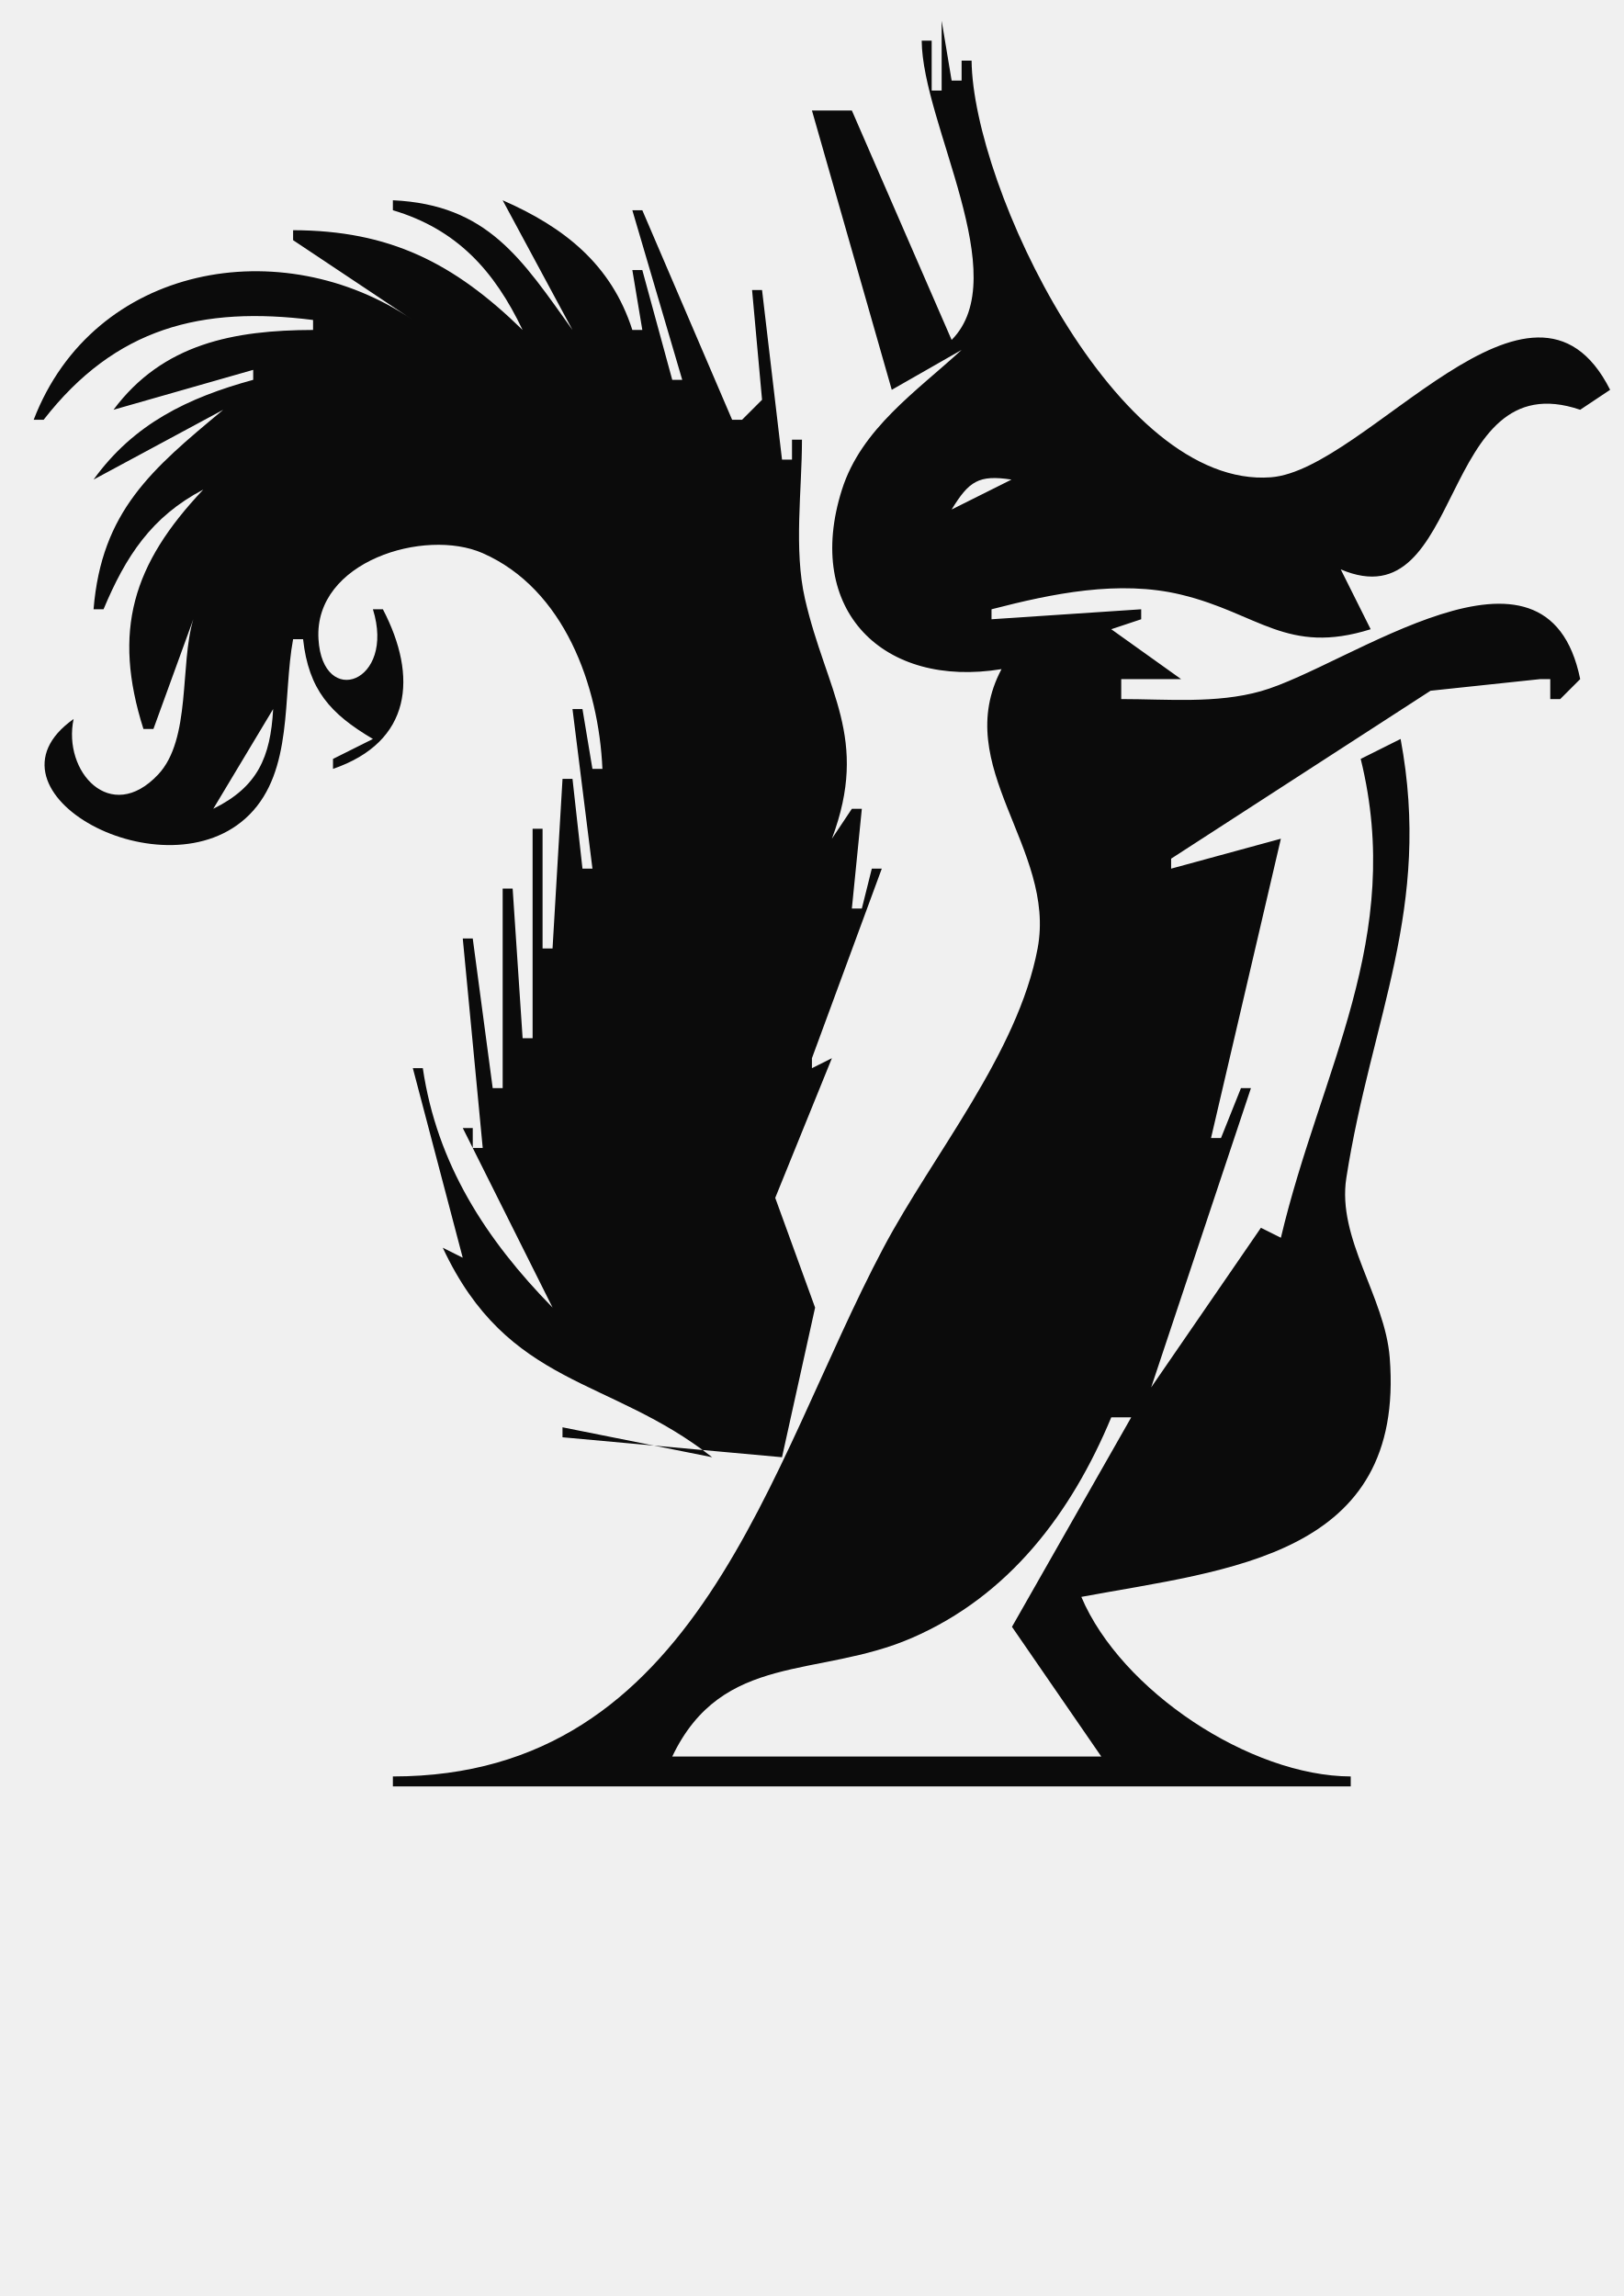
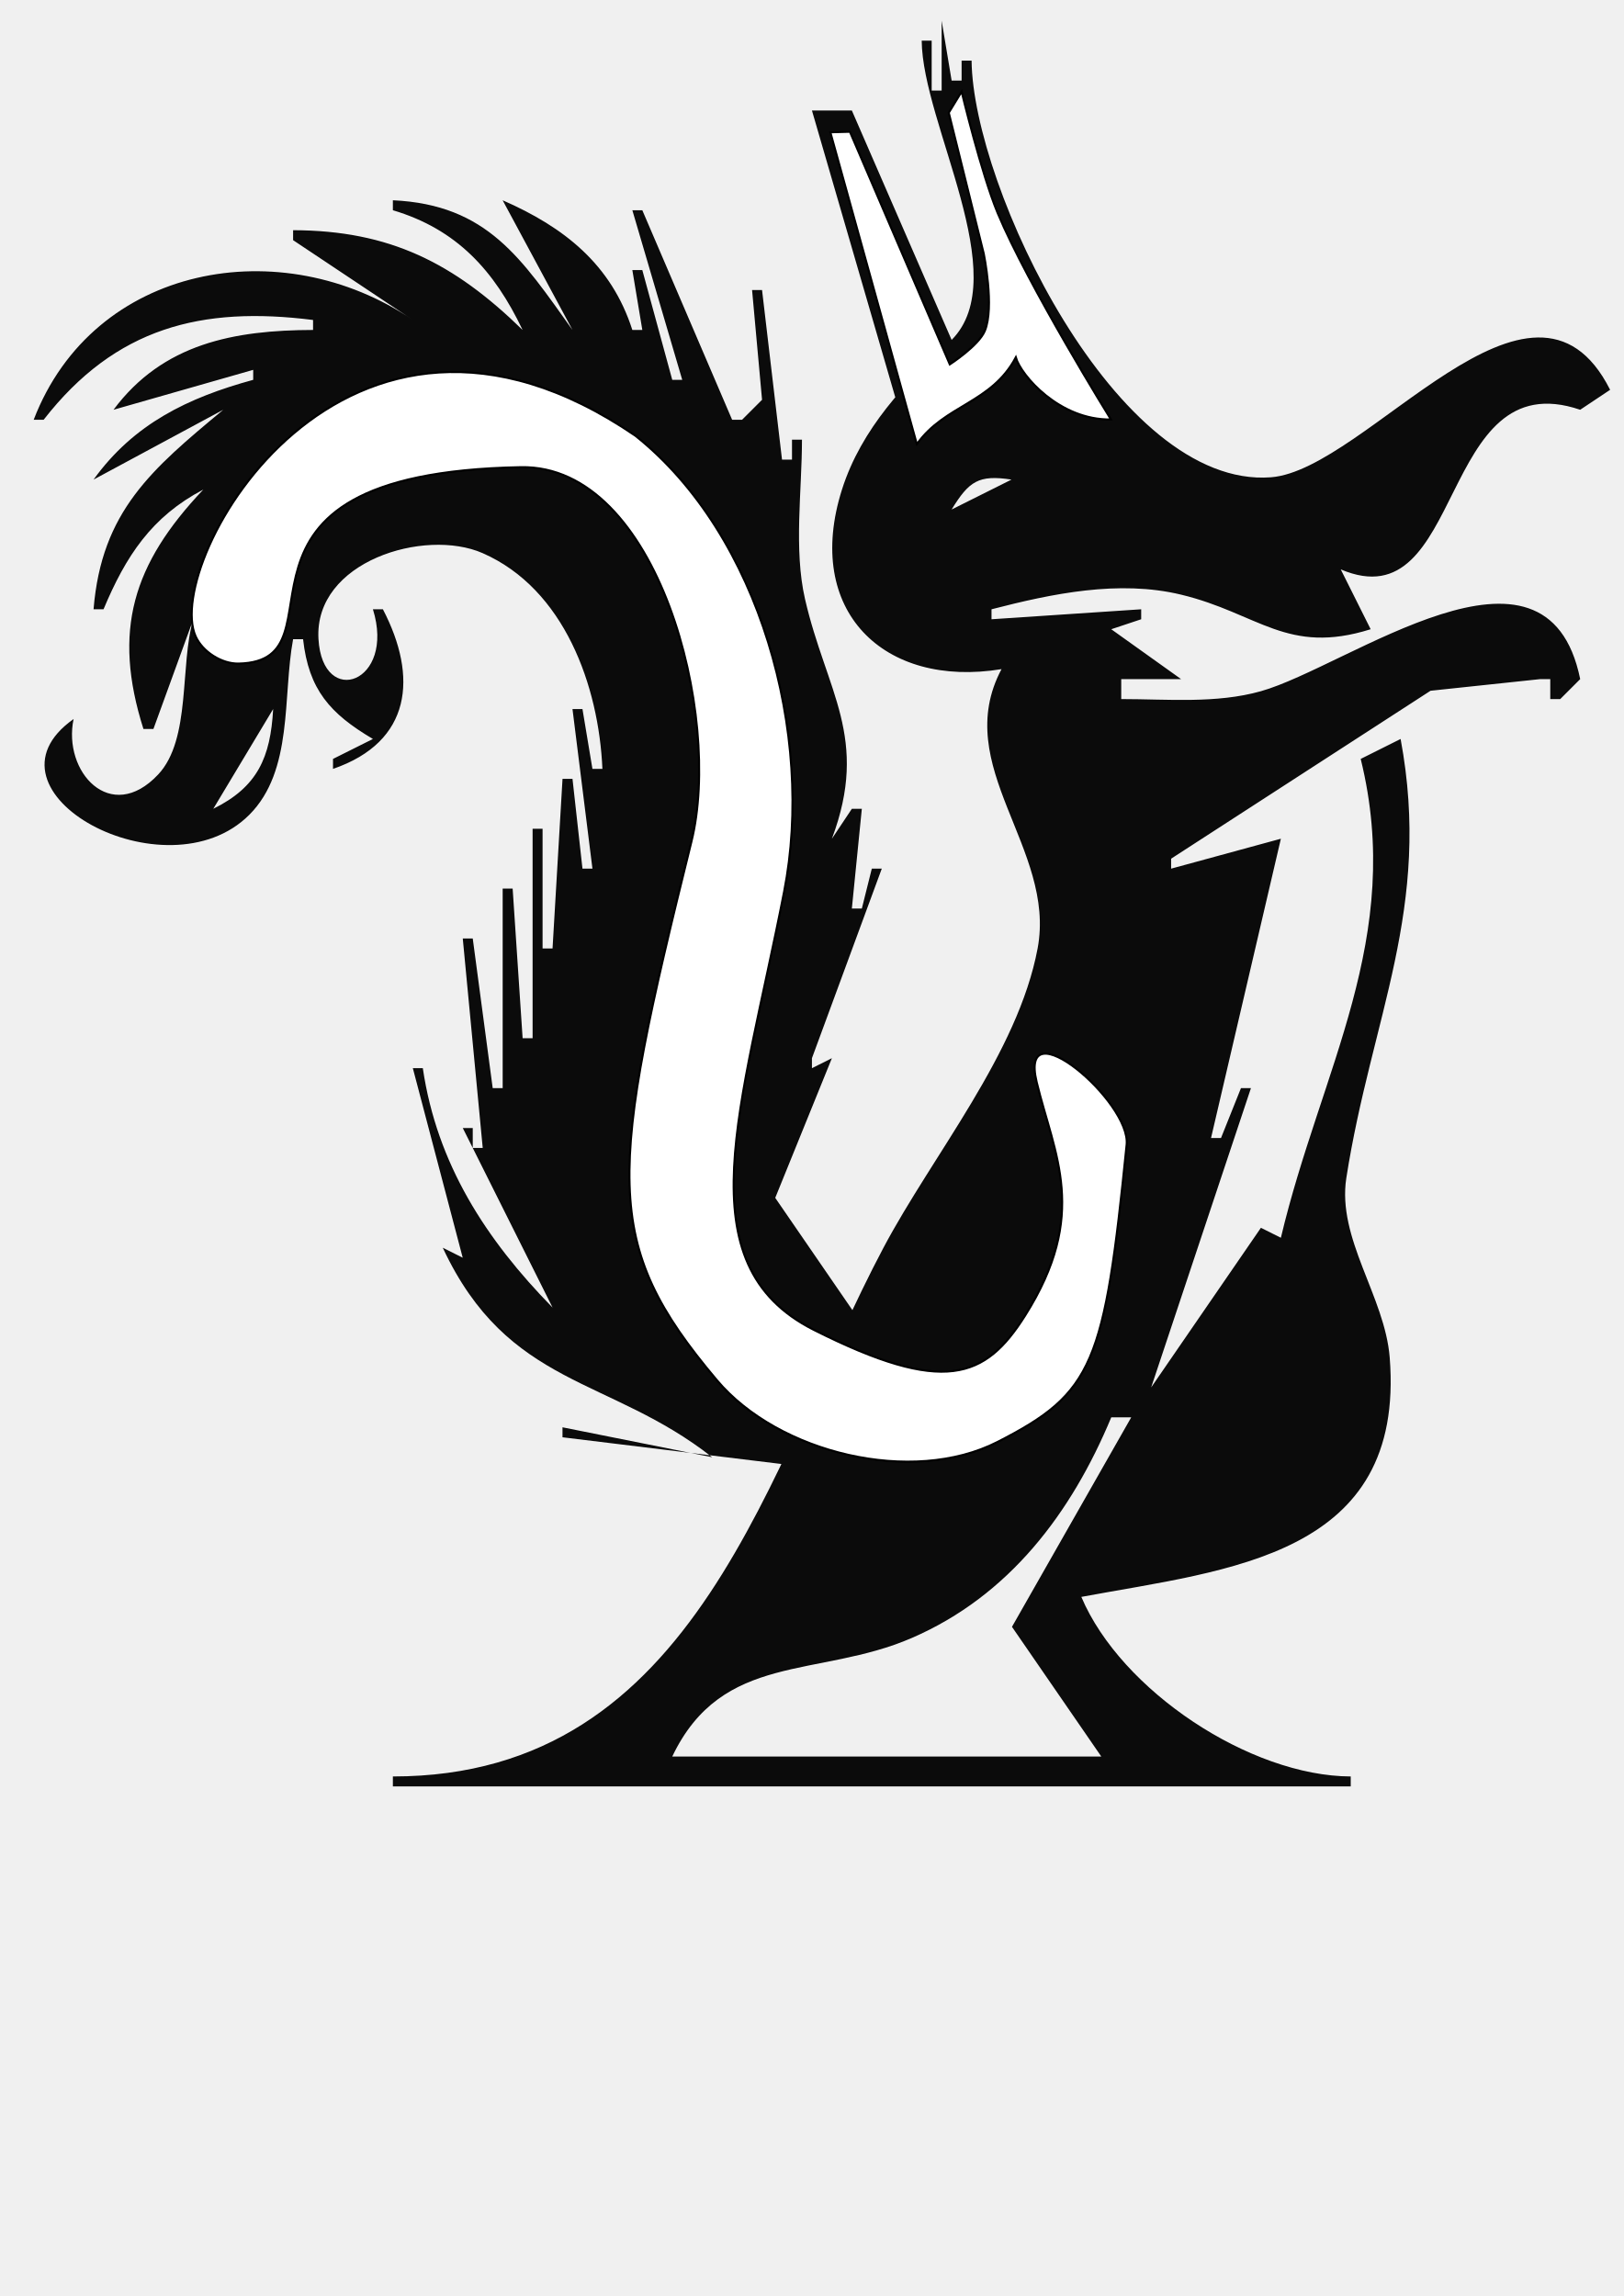
<svg xmlns="http://www.w3.org/2000/svg" width="210mm" height="297mm" viewBox="0 0 210 297" version="1.1" id="svg1">
  <defs id="defs1" />
  <g id="layer1">
-     <path style="fill:#0b0b0b;stroke:none;stroke-width:1.29" d="m 121.787,2.678 v 9.033 h -1.29 V 5.259 h -1.29 c 0.089,10.792 12.013,30.505 3.871,38.713 L 110.173,14.292 h -3.871 -1.29 l 10.323,36.132 9.033,-5.162 c -5.796,5.339 -12.973,10.184 -15.473,18.066 -4.977,15.686 5.416,25.729 20.635,23.228 -6.673,12.568 7.105,23.173 4.668,36.132 -2.552,13.567 -13.548,26.663 -19.937,38.713 -14.939,28.175 -23.933,68.389 -63.448,68.393 v 1.29 H 174.695 v -1.29 c -13.006,-0.044 -29.701,-11.088 -34.842,-23.228 19.115,-3.551 41.921,-5.224 39.883,-30.971 -0.624,-7.88 -6.834,-15.367 -5.608,-23.228 3.244,-20.796 11.101,-34.87 7.019,-56.779 l -5.162,2.581 c 5.7,23.138 -5.172,40.202 -10.324,61.941 l -2.581,-1.29 -14.195,20.647 12.904,-38.713 h -1.29 l -2.581,6.452 h -1.29 l 9.033,-38.713 -14.195,3.871 v -1.29 l 33.551,-21.722 14.195,-1.506 h 1.29 v 2.581 h 1.29 l 2.581,-2.581 c -4.332,-21.233 -29.953,-1.641 -41.294,1.563 -5.779,1.633 -12.122,1.018 -18.066,1.018 v -2.581 h 7.743 l -9.033,-6.452 3.871,-1.29 V 78.814 l -19.357,1.29 V 78.814 c 7.824,-2.024 16.474,-3.832 24.518,-1.893 10.002,2.411 13.707,7.871 24.518,4.474 l -3.871,-7.743 c 16.193,6.896 12.463,-26.949 30.971,-20.647 l 3.871,-2.581 C 198.199,30.503 176.762,60.799 164.371,61.74 144.401,63.255 125.841,24.163 125.658,7.84 h -1.29 v 2.581 h -1.29 L 121.787,2.678 M 50.813,25.906 v 1.29 c 8.268,2.456 13.128,7.82 16.776,15.485 C 58.69,33.993 50.386,29.812 37.908,29.777 v 1.29 L 53.394,41.391 C 36.463,29.865 12.117,34.123 4.357,54.296 H 5.647 C 14.95,42.346 26.094,39.572 40.489,41.391 v 1.29 C 30.295,42.71 21.07,44.425 14.68,53.005 L 32.747,47.843 v 1.29 c -8.449,2.311 -15.436,5.68 -20.647,12.904 L 28.875,53.005 C 19.617,60.701 13.137,66.123 12.1,78.814 h 1.29 C 16.264,71.958 19.592,66.837 26.294,63.329 17.143,72.982 14.527,81.603 18.552,94.299 h 1.29 L 25.004,80.104 C 23.228,85.952 24.756,95.614 20.451,100.191 14.302,106.727 8.085,99.809 9.519,93.009 -3.734,102.381 21.508,116.134 32.238,105.404 37.966,99.676 36.535,90.082 37.908,82.685 h 1.29 c 0.726,6.517 3.473,9.621 9.033,12.904 l -5.162,2.581 v 1.29 C 53.251,95.959 54.073,87.542 49.522,78.814 h -1.29 c 2.954,9.505 -6.512,12.88 -7.043,3.85 C 40.598,72.597 54.943,68.28 62.408,71.546 72.997,76.179 77.444,88.735 77.912,99.461 h -1.29 l -1.29,-7.743 h -1.29 l 2.581,20.647 h -1.29 l -1.29,-11.614 h -1.29 l -1.29,21.937 h -1.29 v -15.485 h -1.29 v 27.099 h -1.29 l -1.29,-19.357 h -1.29 v 25.809 h -1.29 l -2.581,-19.357 h -1.29 l 2.581,27.099 h -1.29 v -2.581 h -1.29 l 11.614,23.228 C 62.835,160.332 56.514,150.563 54.684,138.174 h -1.29 l 6.452,24.518 -2.581,-1.29 c 8.467,18.109 21.536,16.627 34.842,27.099 L 72.75,184.63 v 1.29 l 28.39,2.581 4.28,-19.357 -5.156,-14.195 7.328,-18.066 -2.581,1.29 v -1.29 l 9.033,-24.518 h -1.29 l -1.29,5.162 h -1.29 l 1.29,-12.904 h -1.29 l -2.581,3.871 c 4.897,-13.077 -0.73,-19.03 -3.481,-31.021 -1.47,-6.409 -0.39,-14.039 -0.39,-20.596 h -1.29 v 2.581 h -1.29 L 98.559,37.52 H 97.269 l 1.29,14.195 -2.581,2.581 H 94.688 L 83.074,27.196 h -1.29 l 6.452,21.937 H 86.945 L 83.074,34.939 h -1.29 l 1.29,7.743 H 81.783 C 79.073,34.217 72.976,29.389 65.008,25.906 l 9.033,16.776 C 67.461,33.478 63.06,26.474 50.813,25.906 m 80.007,36.132 -7.743,3.871 c 2.247,-3.662 3.485,-4.527 7.743,-3.871 m -103.235,0 -1.29,1.29 1.29,-1.29 m 7.743,29.68 c -0.342,6.245 -2.01,10.077 -7.743,12.904 l 7.743,-12.904 m 116.14,20.647 -1.29,1.29 1.29,-1.29 m -46.456,25.809 -1.29,1.29 1.29,-1.29 m -46.456,5.162 1.29,1.29 -1.29,-1.29 m 4.732,6.022 -0.43,0.86 0.43,-0.86 m -2.151,13.335 -1.29,1.29 1.29,-1.29 m 11.614,6.452 -1.29,1.29 1.29,-1.29 m 73.555,14.195 -15.424,27.099 11.552,16.776 H 86.945 c 6.48,-13.571 18.879,-10.097 30.971,-15.33 12.606,-5.455 20.657,-16.174 25.809,-28.545 h 2.581" id="path1" />
+     <path style="fill:#0b0b0b;stroke:none;stroke-width:1.29" d="m 121.787,2.678 v 9.033 h -1.29 V 5.259 h -1.29 c 0.089,10.792 12.013,30.505 3.871,38.713 L 110.173,14.292 h -3.871 -1.29 l 11.669,40.169 6.223,-10.33 c -5.796,5.339 -11.508,11.316 -14.009,19.198 -4.977,15.686 5.416,25.729 20.635,23.228 -6.673,12.568 7.105,23.173 4.668,36.132 -2.552,13.567 -13.548,26.663 -19.937,38.713 -14.939,28.175 -23.933,68.389 -63.448,68.393 v 1.29 H 174.695 v -1.29 c -13.006,-0.044 -29.701,-11.088 -34.842,-23.228 19.115,-3.551 41.921,-5.224 39.883,-30.971 -0.624,-7.88 -6.834,-15.367 -5.608,-23.228 3.244,-20.796 11.101,-34.87 7.019,-56.779 l -5.162,2.581 c 5.7,23.138 -5.172,40.202 -10.324,61.941 l -2.581,-1.29 -14.195,20.647 12.904,-38.713 h -1.29 l -2.581,6.452 h -1.29 l 9.033,-38.713 -14.195,3.871 v -1.29 l 33.551,-21.722 14.195,-1.506 h 1.29 v 2.581 h 1.29 l 2.581,-2.581 c -4.332,-21.233 -29.953,-1.641 -41.294,1.563 -5.779,1.633 -12.122,1.018 -18.066,1.018 v -2.581 h 7.743 l -9.033,-6.452 3.871,-1.29 V 78.814 l -19.357,1.29 V 78.814 c 7.824,-2.024 16.474,-3.832 24.518,-1.893 10.002,2.411 13.707,7.871 24.518,4.474 l -3.871,-7.743 c 16.193,6.896 12.463,-26.949 30.971,-20.647 l 3.871,-2.581 C 198.199,30.503 176.762,60.799 164.371,61.74 144.401,63.255 125.841,24.163 125.658,7.84 h -1.29 v 2.581 h -1.29 L 121.787,2.678 M 50.813,25.906 v 1.29 c 8.268,2.456 13.128,7.82 16.776,15.485 C 58.69,33.993 50.386,29.812 37.908,29.777 v 1.29 L 53.394,41.391 C 36.463,29.865 12.117,34.123 4.357,54.296 H 5.647 C 14.95,42.346 26.094,39.572 40.489,41.391 v 1.29 C 30.295,42.71 21.07,44.425 14.68,53.005 L 32.747,47.843 v 1.29 c -8.449,2.311 -15.436,5.68 -20.647,12.904 L 28.875,53.005 C 19.617,60.701 13.137,66.123 12.1,78.814 h 1.29 C 16.264,71.958 19.592,66.837 26.294,63.329 17.143,72.982 14.527,81.603 18.552,94.299 h 1.29 L 25.004,80.104 C 23.228,85.952 24.756,95.614 20.451,100.191 14.302,106.727 8.085,99.809 9.519,93.009 -3.734,102.381 21.508,116.134 32.238,105.404 37.966,99.676 36.535,90.082 37.908,82.685 h 1.29 c 0.726,6.517 3.473,9.621 9.033,12.904 l -5.162,2.581 v 1.29 C 53.251,95.959 54.073,87.542 49.522,78.814 h -1.29 c 2.954,9.505 -6.512,12.88 -7.043,3.85 C 40.598,72.597 54.943,68.28 62.408,71.546 72.997,76.179 77.444,88.735 77.912,99.461 h -1.29 l -1.29,-7.743 h -1.29 l 2.581,20.647 h -1.29 l -1.29,-11.614 h -1.29 l -1.29,21.937 h -1.29 v -15.485 h -1.29 v 27.099 h -1.29 l -1.29,-19.357 h -1.29 v 25.809 h -1.29 l -2.581,-19.357 h -1.29 l 2.581,27.099 h -1.29 v -2.581 h -1.29 l 11.614,23.228 C 62.835,160.332 56.514,150.563 54.684,138.174 h -1.29 l 6.452,24.518 -2.581,-1.29 c 8.467,18.109 21.536,16.627 34.842,27.099 L 72.75,184.63 v 1.29 l 29.883,3.647 8.12,-19.357 -10.489,-15.261 7.328,-18.066 -2.581,1.29 v -1.29 l 9.033,-24.518 h -1.29 l -1.29,5.162 h -1.29 l 1.29,-12.904 h -1.29 l -2.581,3.871 c 4.897,-13.077 -0.73,-19.03 -3.481,-31.021 -1.47,-6.409 -0.39,-14.039 -0.39,-20.596 h -1.29 v 2.581 h -1.29 L 98.559,37.52 H 97.269 l 1.29,14.195 -2.581,2.581 H 94.688 L 83.074,27.196 h -1.29 l 6.452,21.937 H 86.945 L 83.074,34.939 h -1.29 l 1.29,7.743 H 81.783 C 79.073,34.217 72.976,29.389 65.008,25.906 l 9.033,16.776 C 67.461,33.478 63.06,26.474 50.813,25.906 m 80.007,36.132 -7.743,3.871 c 2.247,-3.662 3.485,-4.527 7.743,-3.871 m -103.235,0 -1.29,1.29 1.29,-1.29 m 7.743,29.68 c -0.342,6.245 -2.01,10.077 -7.743,12.904 l 7.743,-12.904 m 116.14,20.647 -1.29,1.29 1.29,-1.29 m -46.456,25.809 -1.29,1.29 1.29,-1.29 m -46.456,5.162 1.29,1.29 -1.29,-1.29 m 4.732,6.022 -0.43,0.86 0.43,-0.86 m -2.151,13.335 -1.29,1.29 1.29,-1.29 m 11.614,6.452 -1.29,1.29 1.29,-1.29 m 73.555,14.195 -15.424,27.099 11.552,16.776 H 86.945 c 6.48,-13.571 18.879,-10.097 30.971,-15.33 12.606,-5.455 20.657,-16.174 25.809,-28.545 h 2.581" id="path1" />
+     <path style="fill:#ffffff;stroke:#000000;stroke-width:0.265px;stroke-linecap:butt;stroke-linejoin:miter;stroke-opacity:1" d="m 67.372,60.432 c -42.89,0.784 -21.688,25.1 -36.512,25.406 -2.199,0.045 -4.67,-1.533 -5.566,-3.542 -4.268,-9.572 19.125,-51.731 56.879,-25.933 16.169,12.887 23.208,38.676 19.242,58.968 -5.474,28.015 -13.066,48.176 3.852,56.7 16.849,8.49 22.163,6.287 27.29,-1.815 8.34,-13.181 3.8,-20.793 1.519,-30.241 -2.375,-9.838 12.197,2.559 11.637,8.095 -2.873,28.413 -4.253,32.096 -16.697,38.453 -11.031,5.635 -28.306,1.483 -36.293,-7.985 C 77.735,160.773 78.691,152.169 89.421,108.884 93.468,92.561 85.114,60.108 67.372,60.432 Z" id="path2" />
+     <path style="fill:#ffffff;stroke:#000000;stroke-width:0.265px;stroke-linecap:butt;stroke-linejoin:miter;stroke-opacity:1" d="m 107.394,17.111 2.53,-0.067 12.917,30.094 c 0,0 3.72,-2.403 4.527,-4.328 1.288,-3.07 -0.133,-9.987 -0.133,-9.987 l -4.527,-18.243 1.665,-2.73 c 0,0 2.558,10.671 4.661,15.713 3.907,9.369 14.648,26.699 14.648,26.699 -6.679,0.1 -11.642,-5.726 -12.305,-8.029 -3.172,5.961 -9.166,6.104 -12.797,11.221 z" id="path3" />
  </g>
</svg>
